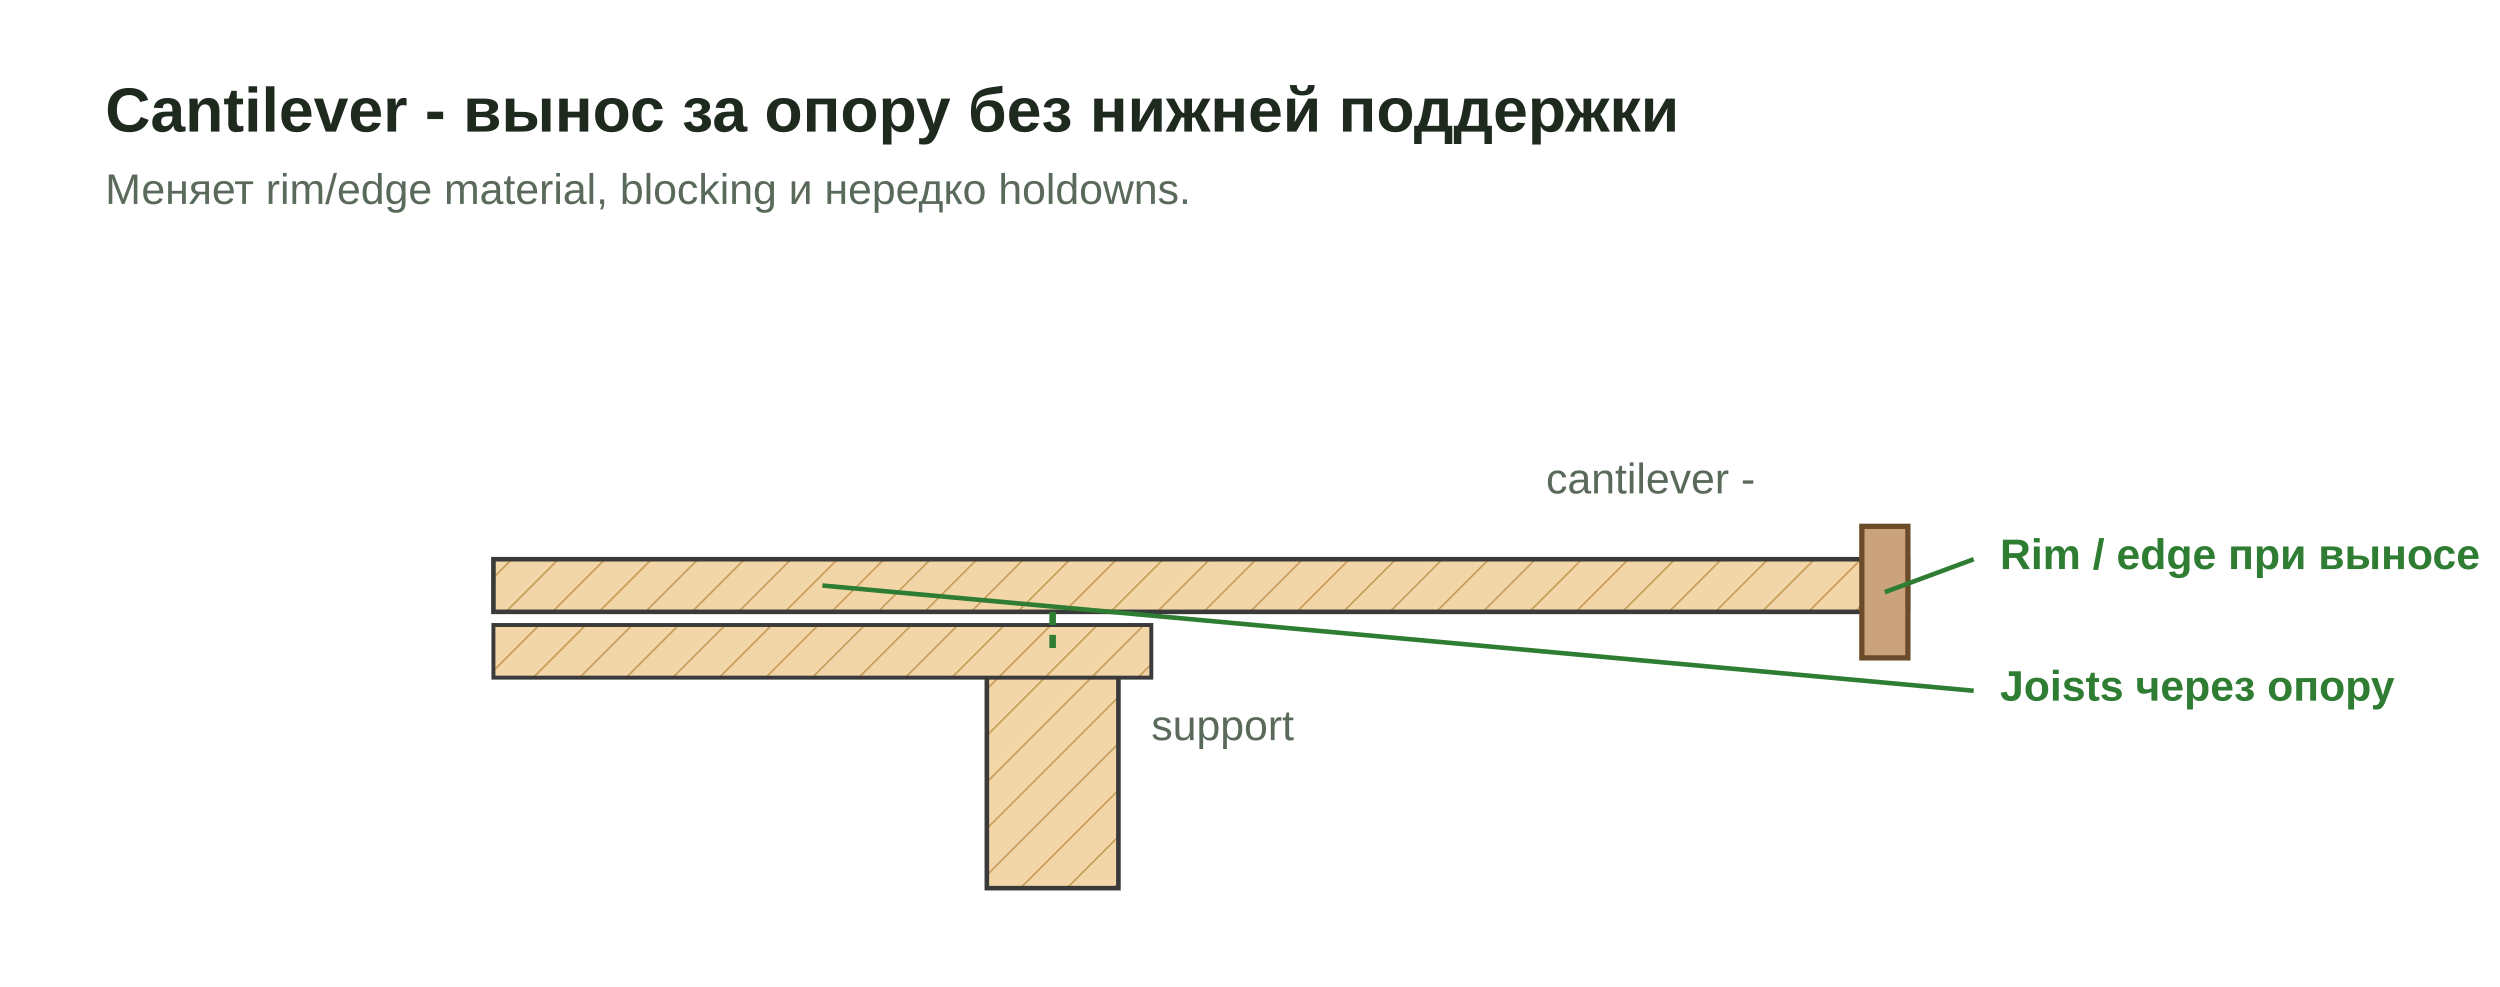
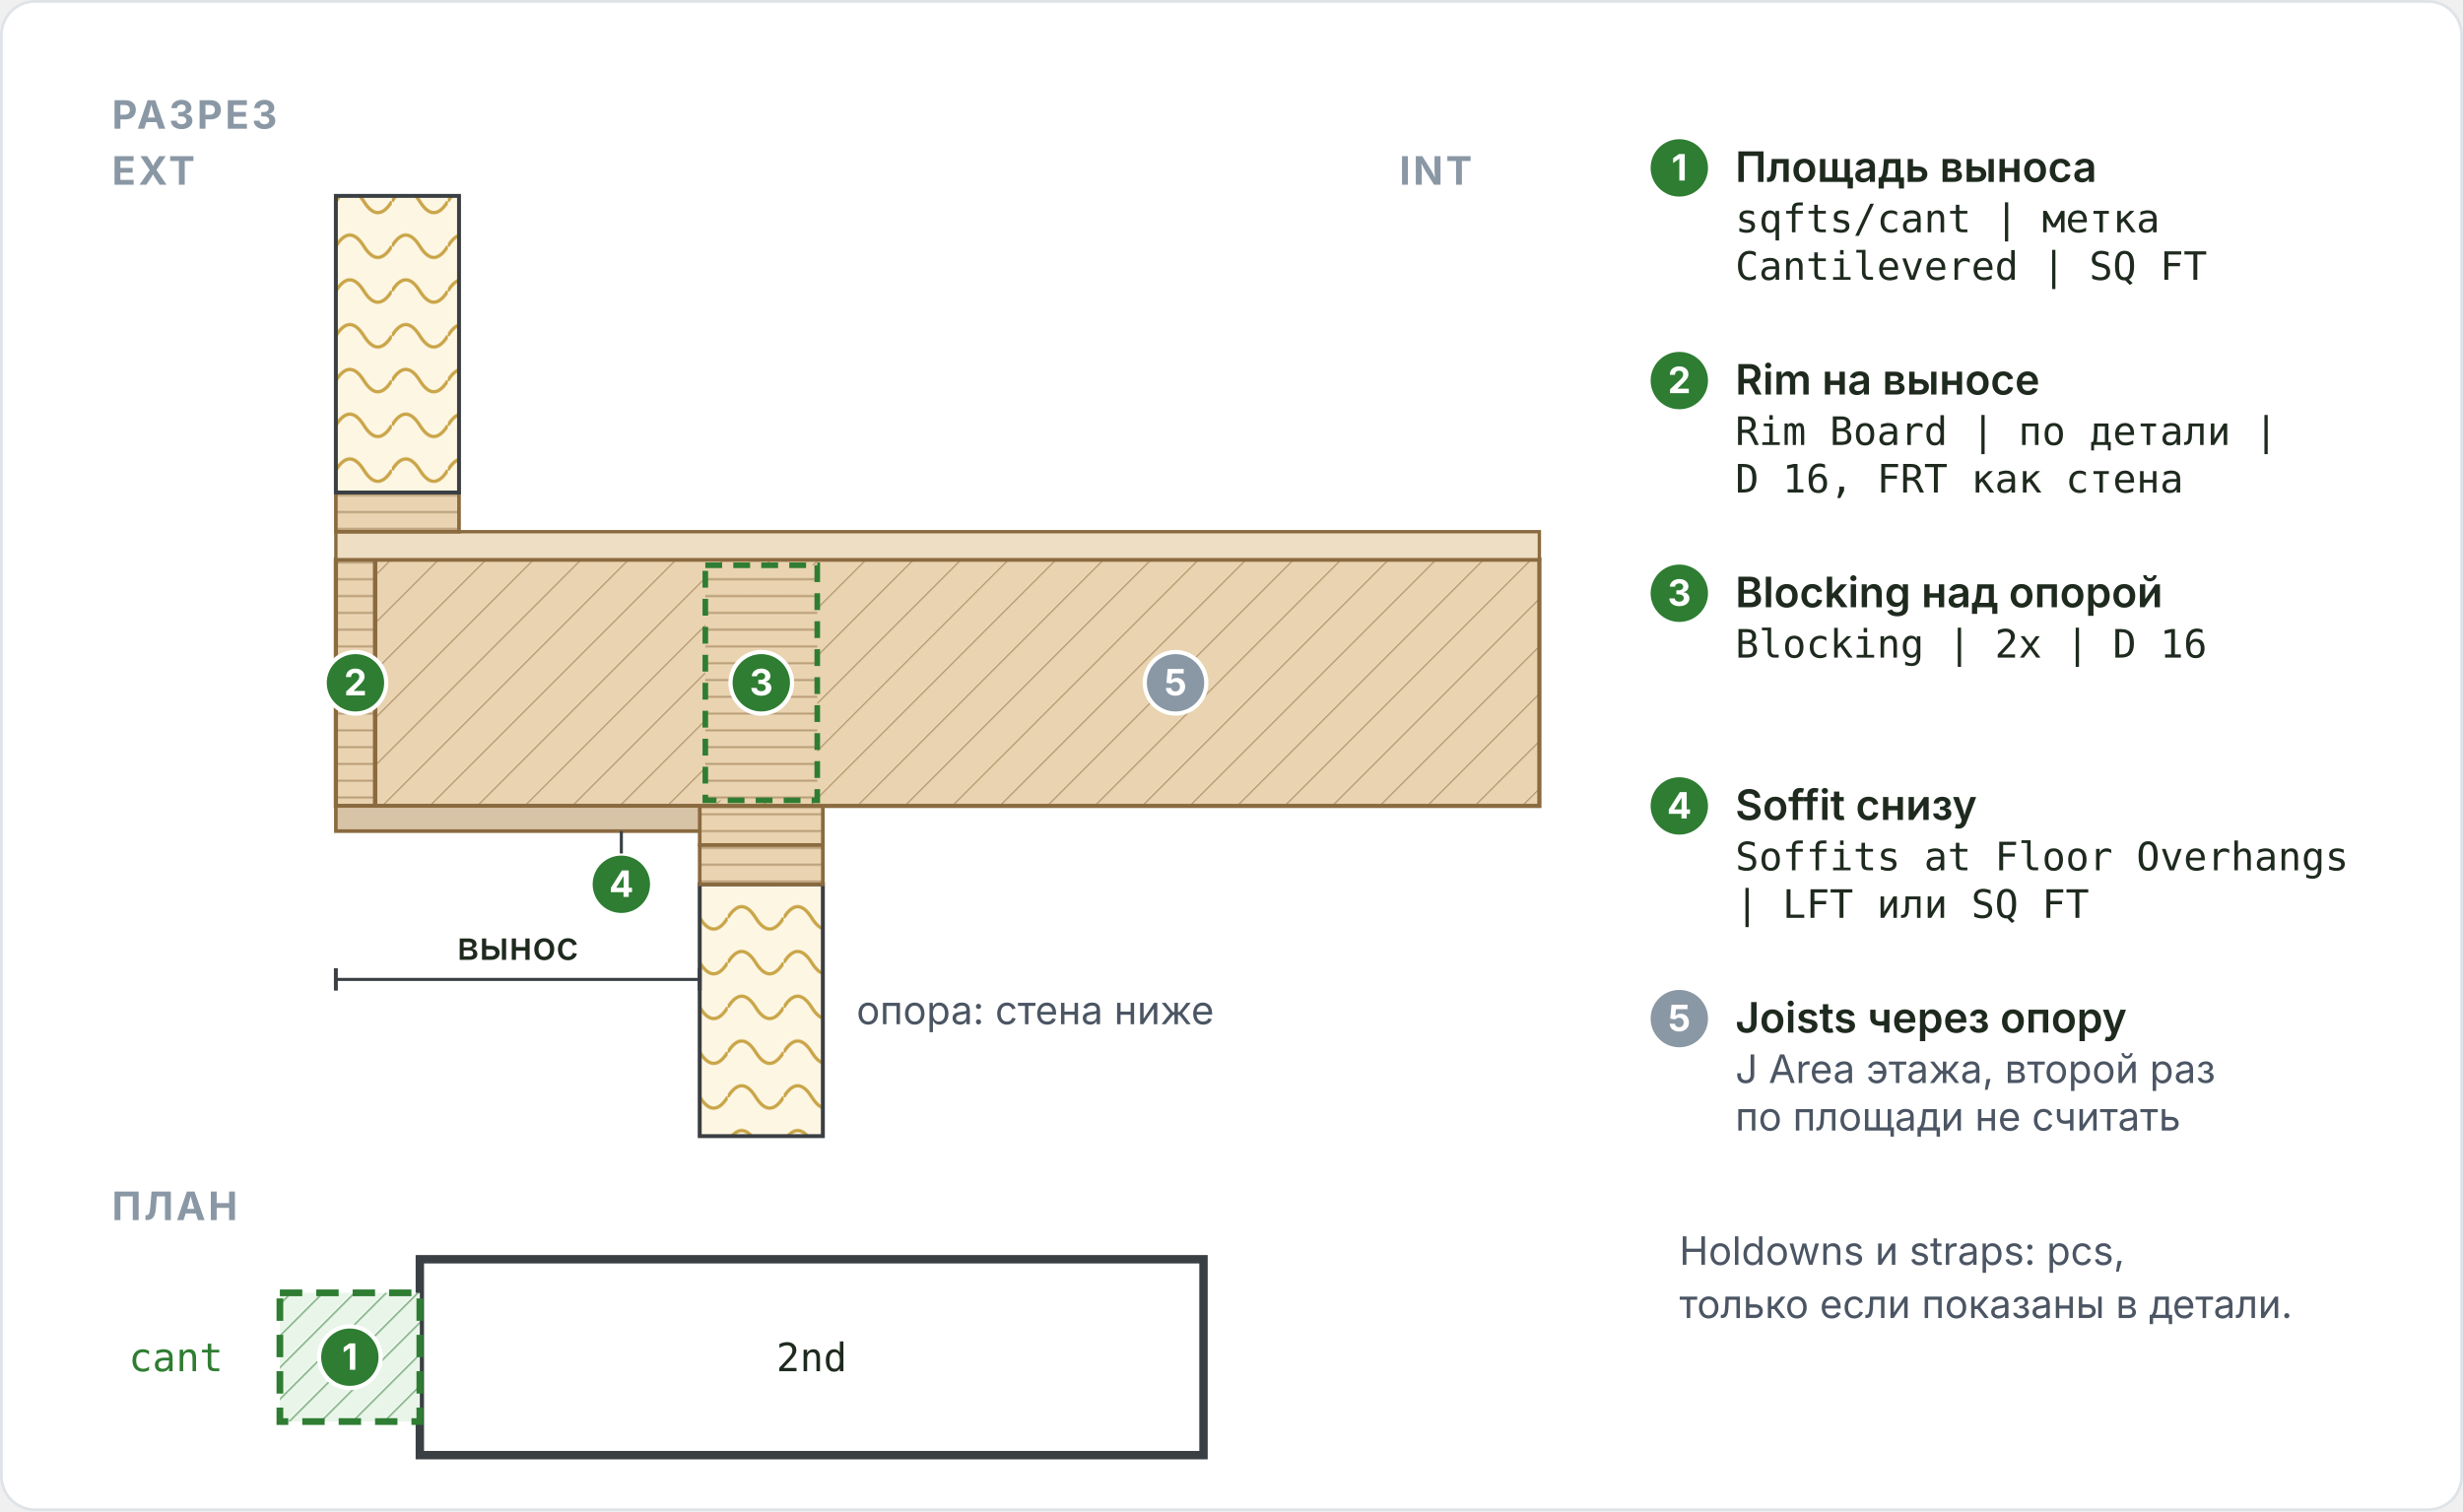
- <svg xmlns="http://www.w3.org/2000/svg" viewBox="0 0 760 300" role="img" aria-labelledby="t">
+ <svg xmlns="http://www.w3.org/2000/svg" viewBox="0 0 880 540" role="img" aria-labelledby="t d">
  <defs>
-     <pattern id="w" width="10" height="10" patternUnits="userSpaceOnUse" patternTransform="rotate(45)">
-       <rect width="10" height="10" fill="#f2d6a8" />
-       <line x1="0" y1="0" x2="0" y2="10" stroke="#c89b5a" stroke-width="1" />
+     <marker id="arr" markerWidth="10" markerHeight="10" refX="9" refY="5" orient="auto" markerUnits="userSpaceOnUse">
+       <path d="M0,1 L0,9 L10,5 z" fill="#2e7d32" />
+     </marker>
+     <marker id="arrInk" markerWidth="10" markerHeight="10" refX="9" refY="5" orient="auto" markerUnits="userSpaceOnUse">
+       <path d="M0,1 L0,9 L10,5 z" fill="#3a3f44" />
+     </marker>
+     <marker id="arrRed" markerWidth="10" markerHeight="10" refX="9" refY="5" orient="auto" markerUnits="userSpaceOnUse">
+       <path d="M0,1 L0,9 L10,5 z" fill="#c62828" />
+     </marker>
+     <marker id="arrGrey" markerWidth="10" markerHeight="10" refX="9" refY="5" orient="auto" markerUnits="userSpaceOnUse">
+       <path d="M0,1 L0,9 L10,5 z" fill="#8a98a5" />
+     </marker>
+     <marker id="tick" markerWidth="8" markerHeight="8" refX="4" refY="4" orient="auto" markerUnits="userSpaceOnUse">
+       <path d="M4,0 L4,8" stroke="#3a3f44" stroke-width="1.4" />
+     </marker>
+     <pattern id="wood" width="12" height="12" patternUnits="userSpaceOnUse" patternTransform="rotate(45)">
+       <rect width="12" height="12" fill="#e9d3b0" />
+       <line x1="0" y1="0" x2="0" y2="12" stroke="#8a6a3f" stroke-width="0.9" opacity="0.55" />
    </pattern>
-     <style>.t{font:700 19px "Segoe UI",Arial,sans-serif;fill:#1f2a1f}.s{font:400 13px "Segoe UI",Arial,sans-serif;fill:#5a6a5a}.l{font:600 13px "Segoe UI",Arial,sans-serif;fill:#2e7d32}</style>
+     <pattern id="pt" width="12" height="12" patternUnits="userSpaceOnUse" patternTransform="rotate(45)">
+       <rect width="12" height="12" fill="#cfa26a" />
+       <line x1="0" y1="0" x2="0" y2="12" stroke="#6c4b2a" stroke-width="1" opacity="0.6" />
+     </pattern>
+     <pattern id="conc" width="10" height="10" patternUnits="userSpaceOnUse">
+       <rect width="10" height="10" fill="#cfd4d8" />
+       <circle cx="2.5" cy="2.5" r="1" fill="#6b7378" opacity="0.7" />
+       <circle cx="7" cy="6.5" r="1" fill="#6b7378" opacity="0.7" />
+     </pattern>
+     <pattern id="sheath" width="7" height="7" patternUnits="userSpaceOnUse">
+       <rect width="7" height="7" fill="#c9b27c" />
+       <circle cx="2" cy="2" r="0.8" fill="#7a6a3c" opacity="0.6" />
+       <circle cx="5" cy="5" r="0.8" fill="#7a6a3c" opacity="0.6" />
+     </pattern>
+     <pattern id="batt" width="20" height="16" patternUnits="userSpaceOnUse">
+       <rect width="20" height="16" fill="#fdf6e3" />
+       <path d="M0,8 Q5,0 10,8 T20,8" fill="none" stroke="#caa64a" stroke-width="1.2" />
+     </pattern>
+     <pattern id="rigid" width="8" height="8" patternUnits="userSpaceOnUse">
+       <rect width="8" height="8" fill="#fbe9c6" />
+       <path d="M0,8 L8,0" stroke="#d9a441" stroke-width="0.8" />
+     </pattern>
+     <pattern id="cmu" width="40" height="20" patternUnits="userSpaceOnUse">
+       <rect width="40" height="20" fill="#cfd4d8" />
+       <path d="M0,10 H40 M20,0 V10 M0,10 V20 M40,10 V20" stroke="#6b7378" stroke-width="1" fill="none" />
+     </pattern>
+     <pattern id="endgrain" width="6" height="6" patternUnits="userSpaceOnUse">
+       <rect width="6" height="6" fill="#e9d3b0" />
+       <path d="M0,3 H6" stroke="#8a6a3f" stroke-width="0.7" opacity="0.5" />
+     </pattern>
+     <pattern id="hatchRed" width="8" height="8" patternUnits="userSpaceOnUse" patternTransform="rotate(45)">
+       <rect width="8" height="8" fill="#fff" />
+       <line x1="0" y1="0" x2="0" y2="8" stroke="#c62828" stroke-width="1.2" opacity="0.6" />
+     </pattern>
+     <pattern id="hatchGrey" width="8" height="8" patternUnits="userSpaceOnUse" patternTransform="rotate(45)">
+       <rect width="8" height="8" fill="#f3f4f6" />
+       <line x1="0" y1="0" x2="0" y2="8" stroke="#9aa4ad" stroke-width="1" opacity="0.8" />
+     </pattern>
+     <pattern id="hatchGreen" width="8" height="8" patternUnits="userSpaceOnUse" patternTransform="rotate(45)">
+       <rect width="8" height="8" fill="#eaf5ea" />
+       <line x1="0" y1="0" x2="0" y2="8" stroke="#2e7d32" stroke-width="1.1" opacity="0.55" />
+     </pattern>
+     <style>
+       .lab{font:600 16px Inter, "Segoe UI", Arial, sans-serif;fill:#1f2a1f}
+       .lab2{font:600 15px Inter, "Segoe UI", Arial, sans-serif;fill:#1f2a1f}
+       .h{font:700 17px Inter, "Segoe UI", Arial, sans-serif;fill:#1f2a1f}
+       .note{font:400 14px Inter, "Segoe UI", Arial, sans-serif;fill:#4b5563}
+       .ink{font:400 14px Inter, "Segoe UI", Arial, sans-serif;fill:#1f2a1f}
+       .inkb{font:700 14px Inter, "Segoe UI", Arial, sans-serif;fill:#1f2a1f}
+       .mono{font:500 14px "JetBrains Mono", Consolas, monospace;fill:#2e7d32}
+       .mono2{font:500 14px "JetBrains Mono", Consolas, monospace;fill:#1f2a1f}
+       .side{font:700 14px Inter, "Segoe UI", Arial, sans-serif;fill:#8a98a5;letter-spacing:1px}
+       .red{font:600 14px Inter, "Segoe UI", Arial, sans-serif;fill:#c62828}
+       .green{font:600 14px Inter, "Segoe UI", Arial, sans-serif;fill:#2e7d32}
+       .dimt{font:500 14px Inter, "Segoe UI", Arial, sans-serif;fill:#1f2a1f}
+       .numt{font:700 13px Inter, "Segoe UI", Arial, sans-serif;fill:#fff;text-anchor:middle}
+       .xl{font:400 14px Inter, "Segoe UI", Arial, sans-serif;fill:#1f2328}
+       .xlb{font:700 14px Inter, "Segoe UI", Arial, sans-serif;fill:#1f2328}
+       .xlh{font:400 13px Inter, "Segoe UI", Arial, sans-serif;fill:#5a6168}
+     </style>
  </defs>
-   <rect width="760" height="300" fill="#fff" />
-   <text class="t" x="32" y="40">Cantilever - вынос за опору без нижней поддержки</text>
-   <text class="s" x="32" y="62">Меняет rim/edge material, blocking и нередко holdowns.</text>
-   <rect x="300" y="200" width="40" height="70" fill="url(#w)" stroke="#3a3a3a" stroke-width="1.4" />
-   <rect x="150" y="170" width="430" height="16" fill="url(#w)" stroke="#3a3a3a" stroke-width="1.4" />
-   <rect x="150" y="190" width="200" height="16" fill="url(#w)" stroke="#3a3a3a" stroke-width="1.2" />
-   <rect x="566" y="160" width="14" height="40" fill="#caa27b" stroke="#6c4b2a" stroke-width="1.6" />
-   <line x1="320" y1="186" x2="320" y2="200" stroke="#2e7d32" stroke-width="2" stroke-dasharray="4 3" />
-   <text class="s" x="350" y="225">support</text>
-   <text class="s" x="470" y="150">cantilever -</text>
-   <line x1="573" y1="180" x2="600" y2="170" stroke="#2e7d32" stroke-width="1.4" />
-   <text class="l" x="608" y="173">Rim / edge при выносе</text>
-   <line x1="250" y1="178" x2="600" y2="210" stroke="#2e7d32" stroke-width="1.4" />
-   <text class="l" x="608" y="213">Joists через опору</text>
+   <rect x="0.5" y="0.5" width="879" height="539" rx="12" fill="#ffffff" stroke="#dfe3e8" />
+   <text class="side" x="40" y="46">РАЗРЕЗ</text>
+   <text class="side" x="40" y="66">EXT</text>
+   <text class="side" x="500" y="66">INT</text>
+   <rect x="250" y="316" width="44" height="90" fill="url(#batt)" stroke="#caa64a" stroke-width="1" />
+   <rect x="250" y="316" width="44" height="90" fill="none" stroke="#3a3f44" stroke-width="1.4" />
+   <rect x="250" y="288" width="44" height="14" fill="url(#endgrain)" stroke="#8a6a3f" stroke-width="1.3" />
+   <rect x="250" y="302" width="44" height="14" fill="url(#endgrain)" stroke="#8a6a3f" stroke-width="1.3" />
+   <rect x="134" y="200" width="416" height="88" fill="url(#wood)" stroke="#8a6a3f" stroke-width="1.5" />
+   <rect x="120" y="200" width="14" height="88" fill="url(#endgrain)" stroke="#8a6a3f" stroke-width="1.5" />
+   <rect x="120" y="190" width="430" height="10" fill="#eedec3" stroke="#8a6a3f" stroke-width="1.2" />
+   <rect x="252" y="202" width="40" height="84" fill="url(#endgrain)" stroke="#2e7d32" stroke-width="2" stroke-dasharray="6 4" />
+   <rect x="120" y="176" width="44" height="14" fill="url(#endgrain)" stroke="#8a6a3f" stroke-width="1.3" />
+   <rect x="120" y="70" width="44" height="106" fill="url(#batt)" stroke="#caa64a" stroke-width="1" />
+   <rect x="120" y="70" width="44" height="106" fill="none" stroke="#3a3f44" stroke-width="1.4" />
+   <rect x="120" y="288" width="130" height="9" fill="#d7c3a6" stroke="#8a6a3f" stroke-width="1.3" />
+   <line x1="120" y1="350" x2="250" y2="350" stroke="#3a3f44" stroke-width="1.1" marker-start="url(#tick)" marker-end="url(#tick)" />
+   <text class="dimt" x="185.0" y="343.0" text-anchor="middle">вынос</text>
+   <text class="note" x="306" y="366">опора: стена ниже</text>
+   <circle cx="127" cy="244" r="11" fill="#2e7d32" stroke="#fff" stroke-width="1.5" />
+   <text class="numt" x="127" y="248.5">2</text>
+   <circle cx="272" cy="244" r="11" fill="#2e7d32" stroke="#fff" stroke-width="1.5" />
+   <text class="numt" x="272" y="248.5">3</text>
+   <circle cx="222" cy="316" r="11" fill="#2e7d32" stroke="#fff" stroke-width="1.5" />
+   <text class="numt" x="222" y="320.5">4</text>
+   <line x1="222" y1="305" x2="222" y2="297" stroke="#3a3f44" stroke-width="1.1" />
+   <circle cx="420" cy="244" r="11" fill="#8a98a5" stroke="#fff" stroke-width="1.5" />
+   <text class="numt" x="420" y="248.5">5</text>
+   <text class="side" x="40" y="436">ПЛАН</text>
+   <rect x="150" y="450" width="280" height="70" fill="#ffffff" stroke="#3a3f44" stroke-width="3" />
+   <rect x="100" y="462" width="50" height="46" fill="url(#hatchGreen)" stroke="#2e7d32" stroke-width="2.4" stroke-dasharray="8 5" />
+   <text class="mono" x="46" y="490">cant</text>
+   <circle cx="125" cy="485" r="11" fill="#2e7d32" stroke="#fff" stroke-width="1.5" />
+   <text class="numt" x="125" y="489.5">1</text>
+   <text class="mono2" x="290" y="490" text-anchor="middle">2nd</text>
+   <circle cx="600" cy="60" r="11" fill="#2e7d32" stroke="#fff" stroke-width="1.5" />
+   <text class="numt" x="600" y="64.5">1</text>
+   <text class="lab2" x="620" y="65">Площадь выноса</text>
+   <text class="mono2" x="620" y="83">sqfts/cant | метка</text>
+   <text class="mono2" x="620" y="100">Cantilevered | SQ FT</text>
+   <circle cx="600" cy="136" r="11" fill="#2e7d32" stroke="#fff" stroke-width="1.5" />
+   <text class="numt" x="600" y="140.5">2</text>
+   <text class="lab2" x="620" y="141">Rim на выносе</text>
+   <text class="mono2" x="620" y="159">Rim Board | по детали |</text>
+   <text class="mono2" x="620" y="176">D 16, FRT как стена</text>
+   <circle cx="600" cy="212" r="11" fill="#2e7d32" stroke="#fff" stroke-width="1.5" />
+   <text class="numt" x="600" y="216.5">3</text>
+   <text class="lab2" x="620" y="217">Blocking над опорой</text>
+   <text class="mono2" x="620" y="235">Blocking | 2x | D 16</text>
+   <circle cx="600" cy="288" r="11" fill="#2e7d32" stroke="#fff" stroke-width="1.5" />
+   <text class="numt" x="600" y="292.5">4</text>
+   <text class="lab2" x="620" y="293">Soffit снизу</text>
+   <text class="mono2" x="620" y="311">Soffits at Floor Overhangs</text>
+   <text class="mono2" x="620" y="328">| LFT или SQ FT</text>
+   <circle cx="600" cy="364" r="11" fill="#8a98a5" stroke="#fff" stroke-width="1.5" />
+   <text class="numt" x="600" y="368.5">5</text>
+   <text class="lab2" x="620" y="369">Joists через опору</text>
+   <text class="note" x="620" y="387">J Area этажа, второй раз</text>
+   <text class="note" x="620" y="404">по площади не считать</text>
+   <text class="note" x="600" y="452">Holdowns и straps: pcs,</text>
+   <text class="note" x="600" y="471">только если показаны в детали.</text>
</svg>
